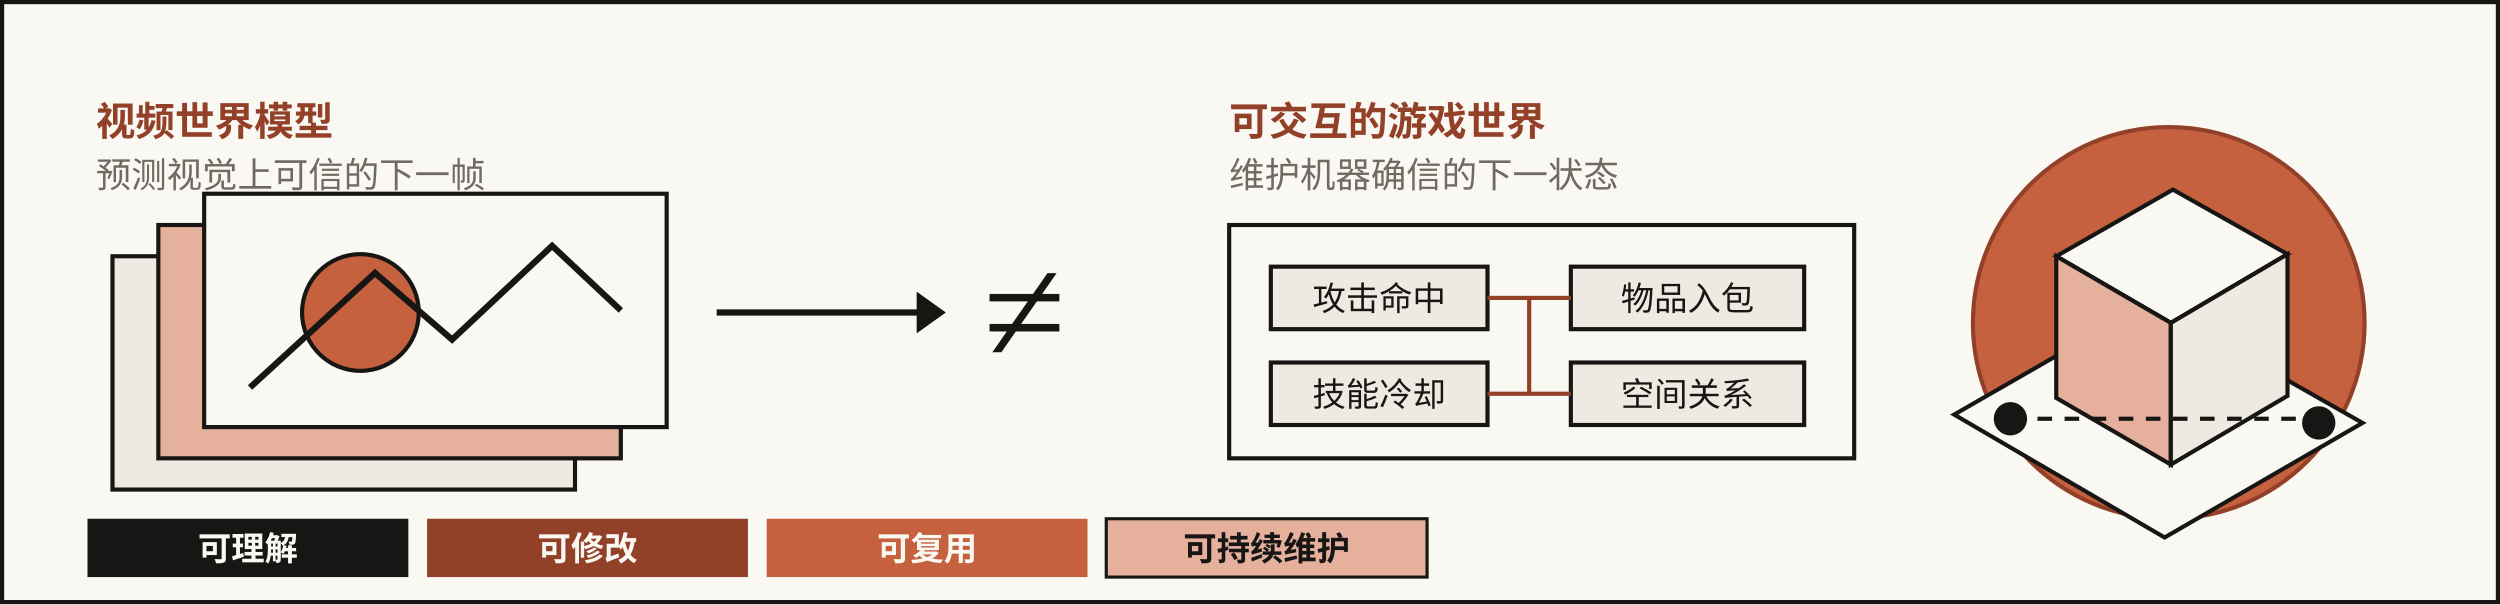
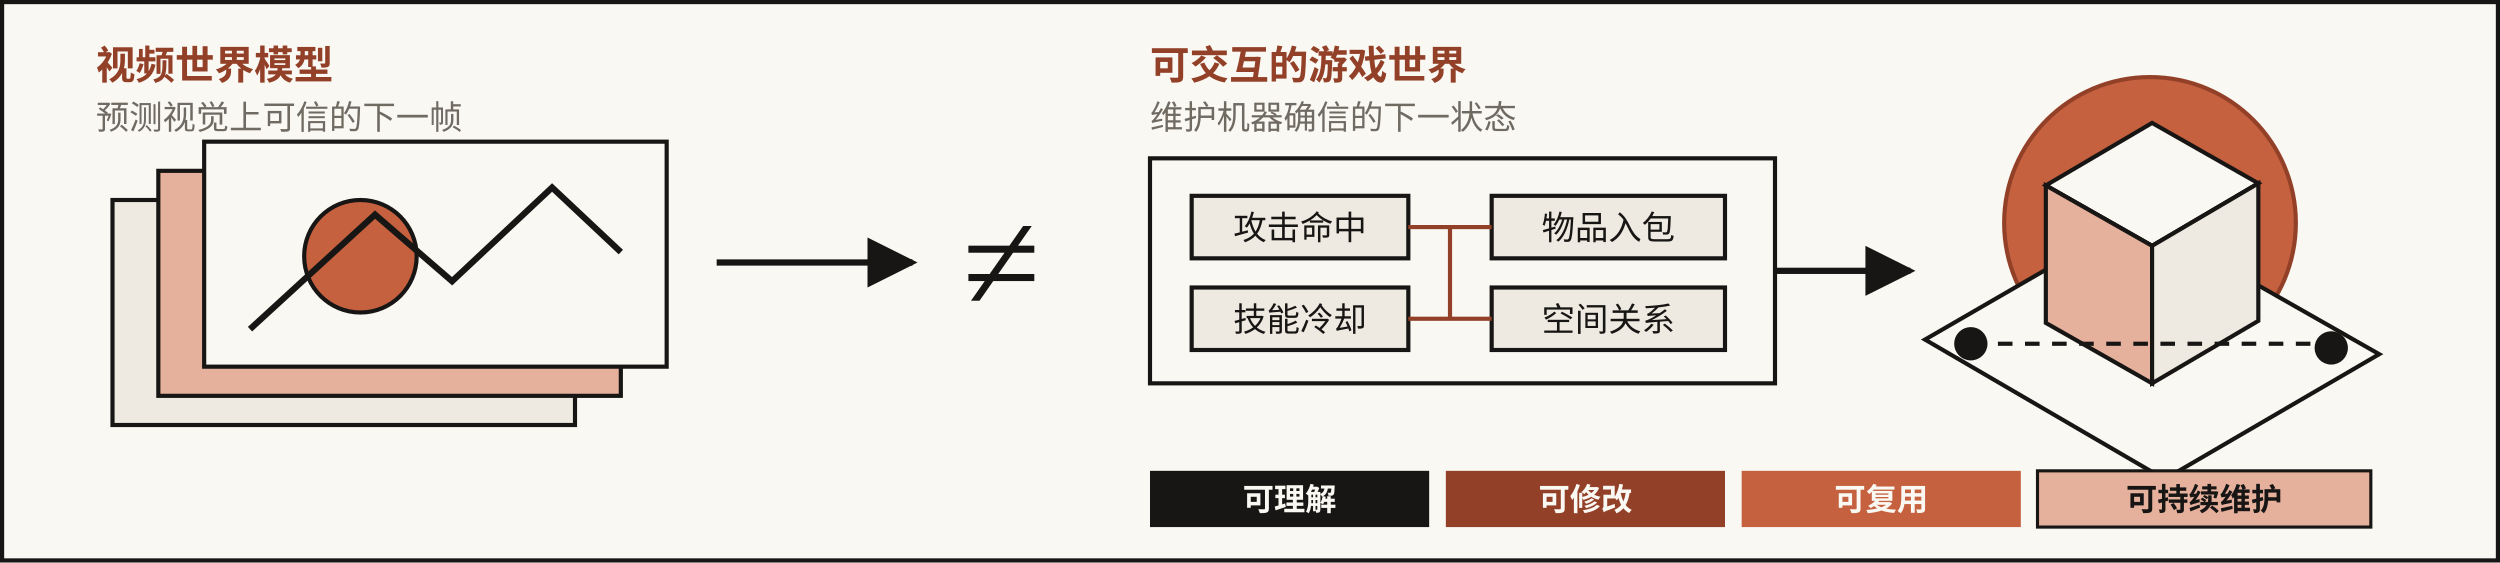
- <svg xmlns="http://www.w3.org/2000/svg" viewBox="0 0 1200 290" role="img" aria-labelledby="title description" shape-rendering="geometricPrecision">
-   <rect width="1200" height="290" fill="#eeeae1" />
-   <rect x="1" y="1" width="1198" height="288" fill="#faf8f2" stroke="#171614" stroke-width="2" />
-   <g transform="translate(0 -46)">
-     <g font-family="PingFang SC, Noto Sans CJK SC, Arial, sans-serif">
-       <text x="46" y="111" fill="#934028" font-size="19" font-weight="700">视频世界模型</text>
-       <text x="46" y="136" fill="#6f6a62" font-size="17">预测视觉上可信的下一帧</text>
-     </g>
-     <g stroke="#171614" stroke-width="2">
-       <rect x="54" y="169" width="222" height="112" fill="#eeeae1" />
-       <rect x="76" y="154" width="222" height="112" fill="#e5b09c" />
-       <rect x="98" y="139" width="222" height="112" fill="#faf8f2" />
-       <circle cx="173" cy="196" r="28" fill="#c6613f" />
-       <path d="m120 232 60-55 37 32 48-45 33 31" fill="none" stroke-width="3" />
-     </g>
-     <path d="M344 196h106" stroke="#171614" stroke-width="3" />
-     <path d="m440 186 14 10-14 10z" fill="#171614" />
-     <text x="472" y="220" fill="#171614" font-family="Georgia, Times New Roman, serif" font-size="72">≠</text>
-     <g font-family="PingFang SC, Noto Sans CJK SC, Arial, sans-serif">
-       <text x="590" y="111" fill="#934028" font-size="19" font-weight="700">可交互的游戏世界</text>
-       <text x="590" y="136" fill="#6f6a62" font-size="17">维护机器确信的下一状态</text>
-     </g>
-     <rect x="590" y="154" width="300" height="112" fill="#faf8f2" stroke="#171614" stroke-width="2" />
-     <g fill="#eeeae1" stroke="#171614" stroke-width="2" font-family="PingFang SC, Noto Sans CJK SC, Arial, sans-serif" font-size="16">
-       <rect x="610" y="174" width="104" height="30" />
-       <rect x="754" y="174" width="112" height="30" />
-       <rect x="610" y="220" width="104" height="30" />
-       <rect x="754" y="220" width="112" height="30" />
-       <text x="662" y="195" fill="#171614" stroke="none" text-anchor="middle">攻击命中</text>
-       <text x="810" y="195" fill="#171614" stroke="none" text-anchor="middle">物品入包</text>
-       <text x="662" y="241" fill="#171614" stroke="none" text-anchor="middle">技能冷却</text>
-       <text x="810" y="241" fill="#171614" stroke="none" text-anchor="middle">空间关系</text>
-       <path d="M714 189h40M714 235h40M734 189v46" fill="none" stroke="#934028" />
-     </g>
-     <g stroke="#171614" stroke-width="2" stroke-linejoin="miter">
-       <circle cx="1041" cy="201" r="94" fill="#c6613f" stroke="#934028" />
-       <path d="m938 245 94-54 102 58-95 55z" fill="#faf8f2" />
-       <path d="m987 169 56-32 55 31-56 33z" fill="#faf8f2" />
-       <path d="m987 169 55 32v68l-55-32z" fill="#e5b09c" />
-       <path d="m1042 201 56-33v68l-56 33z" fill="#eeeae1" />
-       <circle cx="965" cy="247" r="7" fill="#171614" />
-       <circle cx="1113" cy="249" r="7" fill="#171614" />
-       <path d="M965 247h148" fill="none" stroke-dasharray="7 6" />
-     </g>
-     <g font-family="PingFang SC, Noto Sans CJK SC, Arial, sans-serif" font-size="16" font-weight="700">
-       <rect x="42" y="295" width="154" height="28" fill="#171614" />
-       <rect x="205" y="295" width="154" height="28" fill="#934028" />
-       <rect x="368" y="295" width="154" height="28" fill="#c6613f" />
-       <rect x="531" y="295" width="154" height="28" fill="#e5b09c" stroke="#171614" stroke-width="1.5" />
-       <text x="119" y="315" fill="#faf8f2" text-anchor="middle">可理解</text>
-       <text x="282" y="315" fill="#faf8f2" text-anchor="middle">可修改</text>
-       <text x="445" y="315" fill="#faf8f2" text-anchor="middle">可复用</text>
-       <text x="608" y="315" fill="#171614" text-anchor="middle">可持续维护</text>
+ <svg xmlns="http://www.w3.org/2000/svg" viewBox="0 0 1200 270" role="img" aria-labelledby="title description" shape-rendering="geometricPrecision">
+   <defs>
+     <marker id="arrow-why" viewBox="0 0 10 10" refX="9" refY="5" markerWidth="8" markerHeight="8" orient="auto-start-reverse">
+       <path d="M0 0 10 5 0 10z" fill="#171614" />
+     </marker>
+   </defs>
+   <rect width="1200" height="270" fill="#eeeae1" />
+   <rect x="1" y="1" width="1198" height="268" fill="#faf8f2" stroke="#171614" stroke-width="2" />
+   <g font-family="PingFang SC, Noto Sans CJK SC, Arial, sans-serif">
+     <text x="46" y="38" fill="#934028" font-size="19" font-weight="700">视频世界模型</text>
+     <text x="46" y="62" fill="#6f6a62" font-size="16">预测视觉上可信的下一帧</text>
+   </g>
+   <g stroke="#171614" stroke-width="2">
+     <rect x="54" y="96" width="222" height="108" fill="#eeeae1" />
+     <rect x="76" y="82" width="222" height="108" fill="#e5b09c" />
+     <rect x="98" y="68" width="222" height="108" fill="#faf8f2" />
+     <circle cx="173" cy="123" r="27" fill="#c6613f" />
+     <path d="m120 158 60-55 37 32 48-45 33 31" fill="none" stroke-width="3" />
+   </g>
+   <path d="M344 126h94" fill="none" stroke="#171614" stroke-width="3" marker-end="url(#arrow-why)" />
+   <text x="462" y="149" fill="#171614" font-family="Georgia, Times New Roman, serif" font-size="68">≠</text>
+   <g font-family="PingFang SC, Noto Sans CJK SC, Arial, sans-serif">
+     <text x="552" y="38" fill="#934028" font-size="19" font-weight="700">可交互的游戏世界</text>
+     <text x="552" y="62" fill="#6f6a62" font-size="16">维护机器确信的下一状态</text>
+     <rect x="552" y="76" width="300" height="108" fill="#faf8f2" stroke="#171614" stroke-width="2" />
+     <g fill="#eeeae1" stroke="#171614" stroke-width="2" font-size="16">
+       <rect x="572" y="94" width="104" height="30" />
+       <rect x="716" y="94" width="112" height="30" />
+       <rect x="572" y="138" width="104" height="30" />
+       <rect x="716" y="138" width="112" height="30" />
+       <text x="624" y="115" fill="#171614" stroke="none" text-anchor="middle">攻击命中</text>
+       <text x="772" y="115" fill="#171614" stroke="none" text-anchor="middle">物品入包</text>
+       <text x="624" y="159" fill="#171614" stroke="none" text-anchor="middle">技能冷却</text>
+       <text x="772" y="159" fill="#171614" stroke="none" text-anchor="middle">空间关系</text>
+       <path d="M676 109h40M676 153h40M696 109v44" fill="none" stroke="#934028" />
    </g>
  </g>
+   <path d="M852 130h65" fill="none" stroke="#171614" stroke-width="3" marker-end="url(#arrow-why)" />
+   <g stroke="#171614" stroke-width="2" stroke-linejoin="miter">
+     <circle cx="1032" cy="107" r="70" fill="#c6613f" stroke="#934028" />
+     <path d="m924 163 102-59 116 66-103 60z" fill="#faf8f2" />
+     <path d="m982 89 51-30 51 29-51 30z" fill="#faf8f2" />
+     <path d="m982 89 51 29v66l-51-29z" fill="#e5b09c" />
+     <path d="m1033 118 51-30v66l-51 30z" fill="#eeeae1" />
+     <circle cx="946" cy="165" r="7" fill="#171614" />
+     <circle cx="1119" cy="167" r="7" fill="#171614" />
+     <path d="M946 165h173" fill="none" stroke-dasharray="7 6" />
+   </g>
+   <g font-family="PingFang SC, Noto Sans CJK SC, Arial, sans-serif" font-size="15" font-weight="700">
+     <rect x="552" y="226" width="134" height="27" fill="#171614" />
+     <rect x="694" y="226" width="134" height="27" fill="#934028" />
+     <rect x="836" y="226" width="134" height="27" fill="#c6613f" />
+     <rect x="978" y="226" width="160" height="27" fill="#e5b09c" stroke="#171614" stroke-width="1.5" />
+     <text x="619" y="245" fill="#faf8f2" text-anchor="middle">可理解</text>
+     <text x="761" y="245" fill="#faf8f2" text-anchor="middle">可修改</text>
+     <text x="903" y="245" fill="#faf8f2" text-anchor="middle">可复用</text>
+     <text x="1058" y="245" fill="#171614" text-anchor="middle">可持续维护</text>
+   </g>
</svg>
